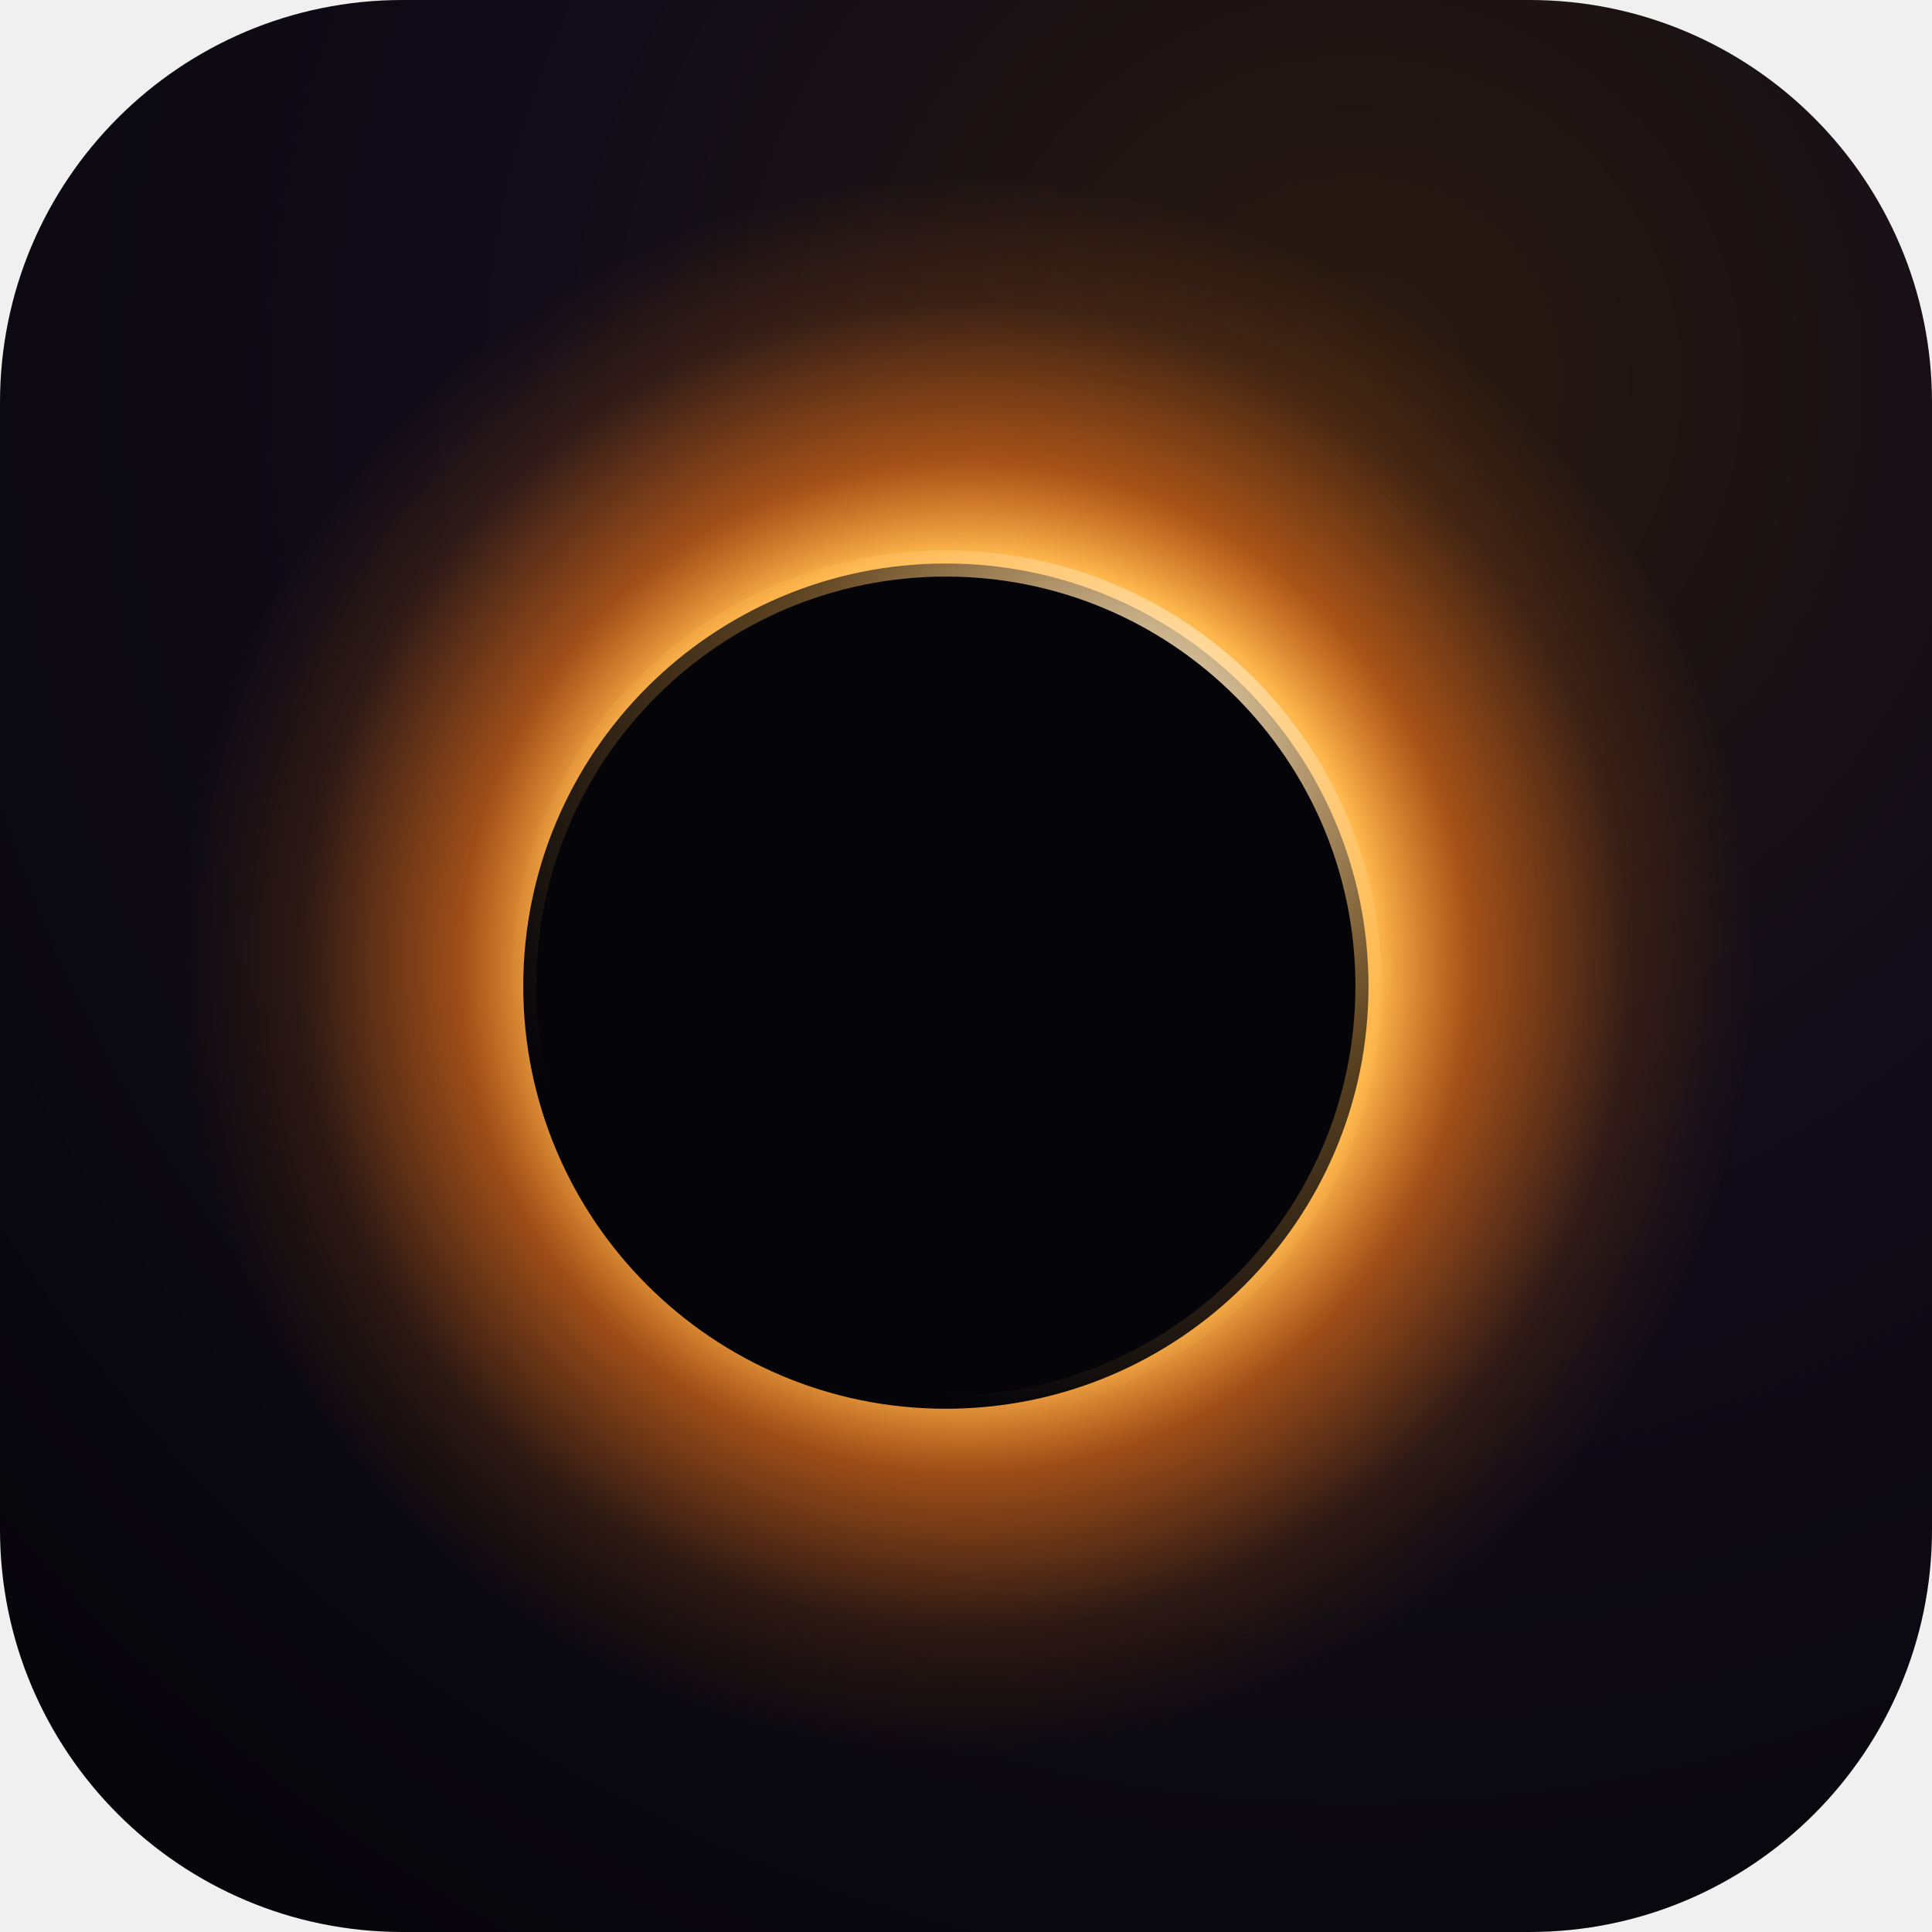
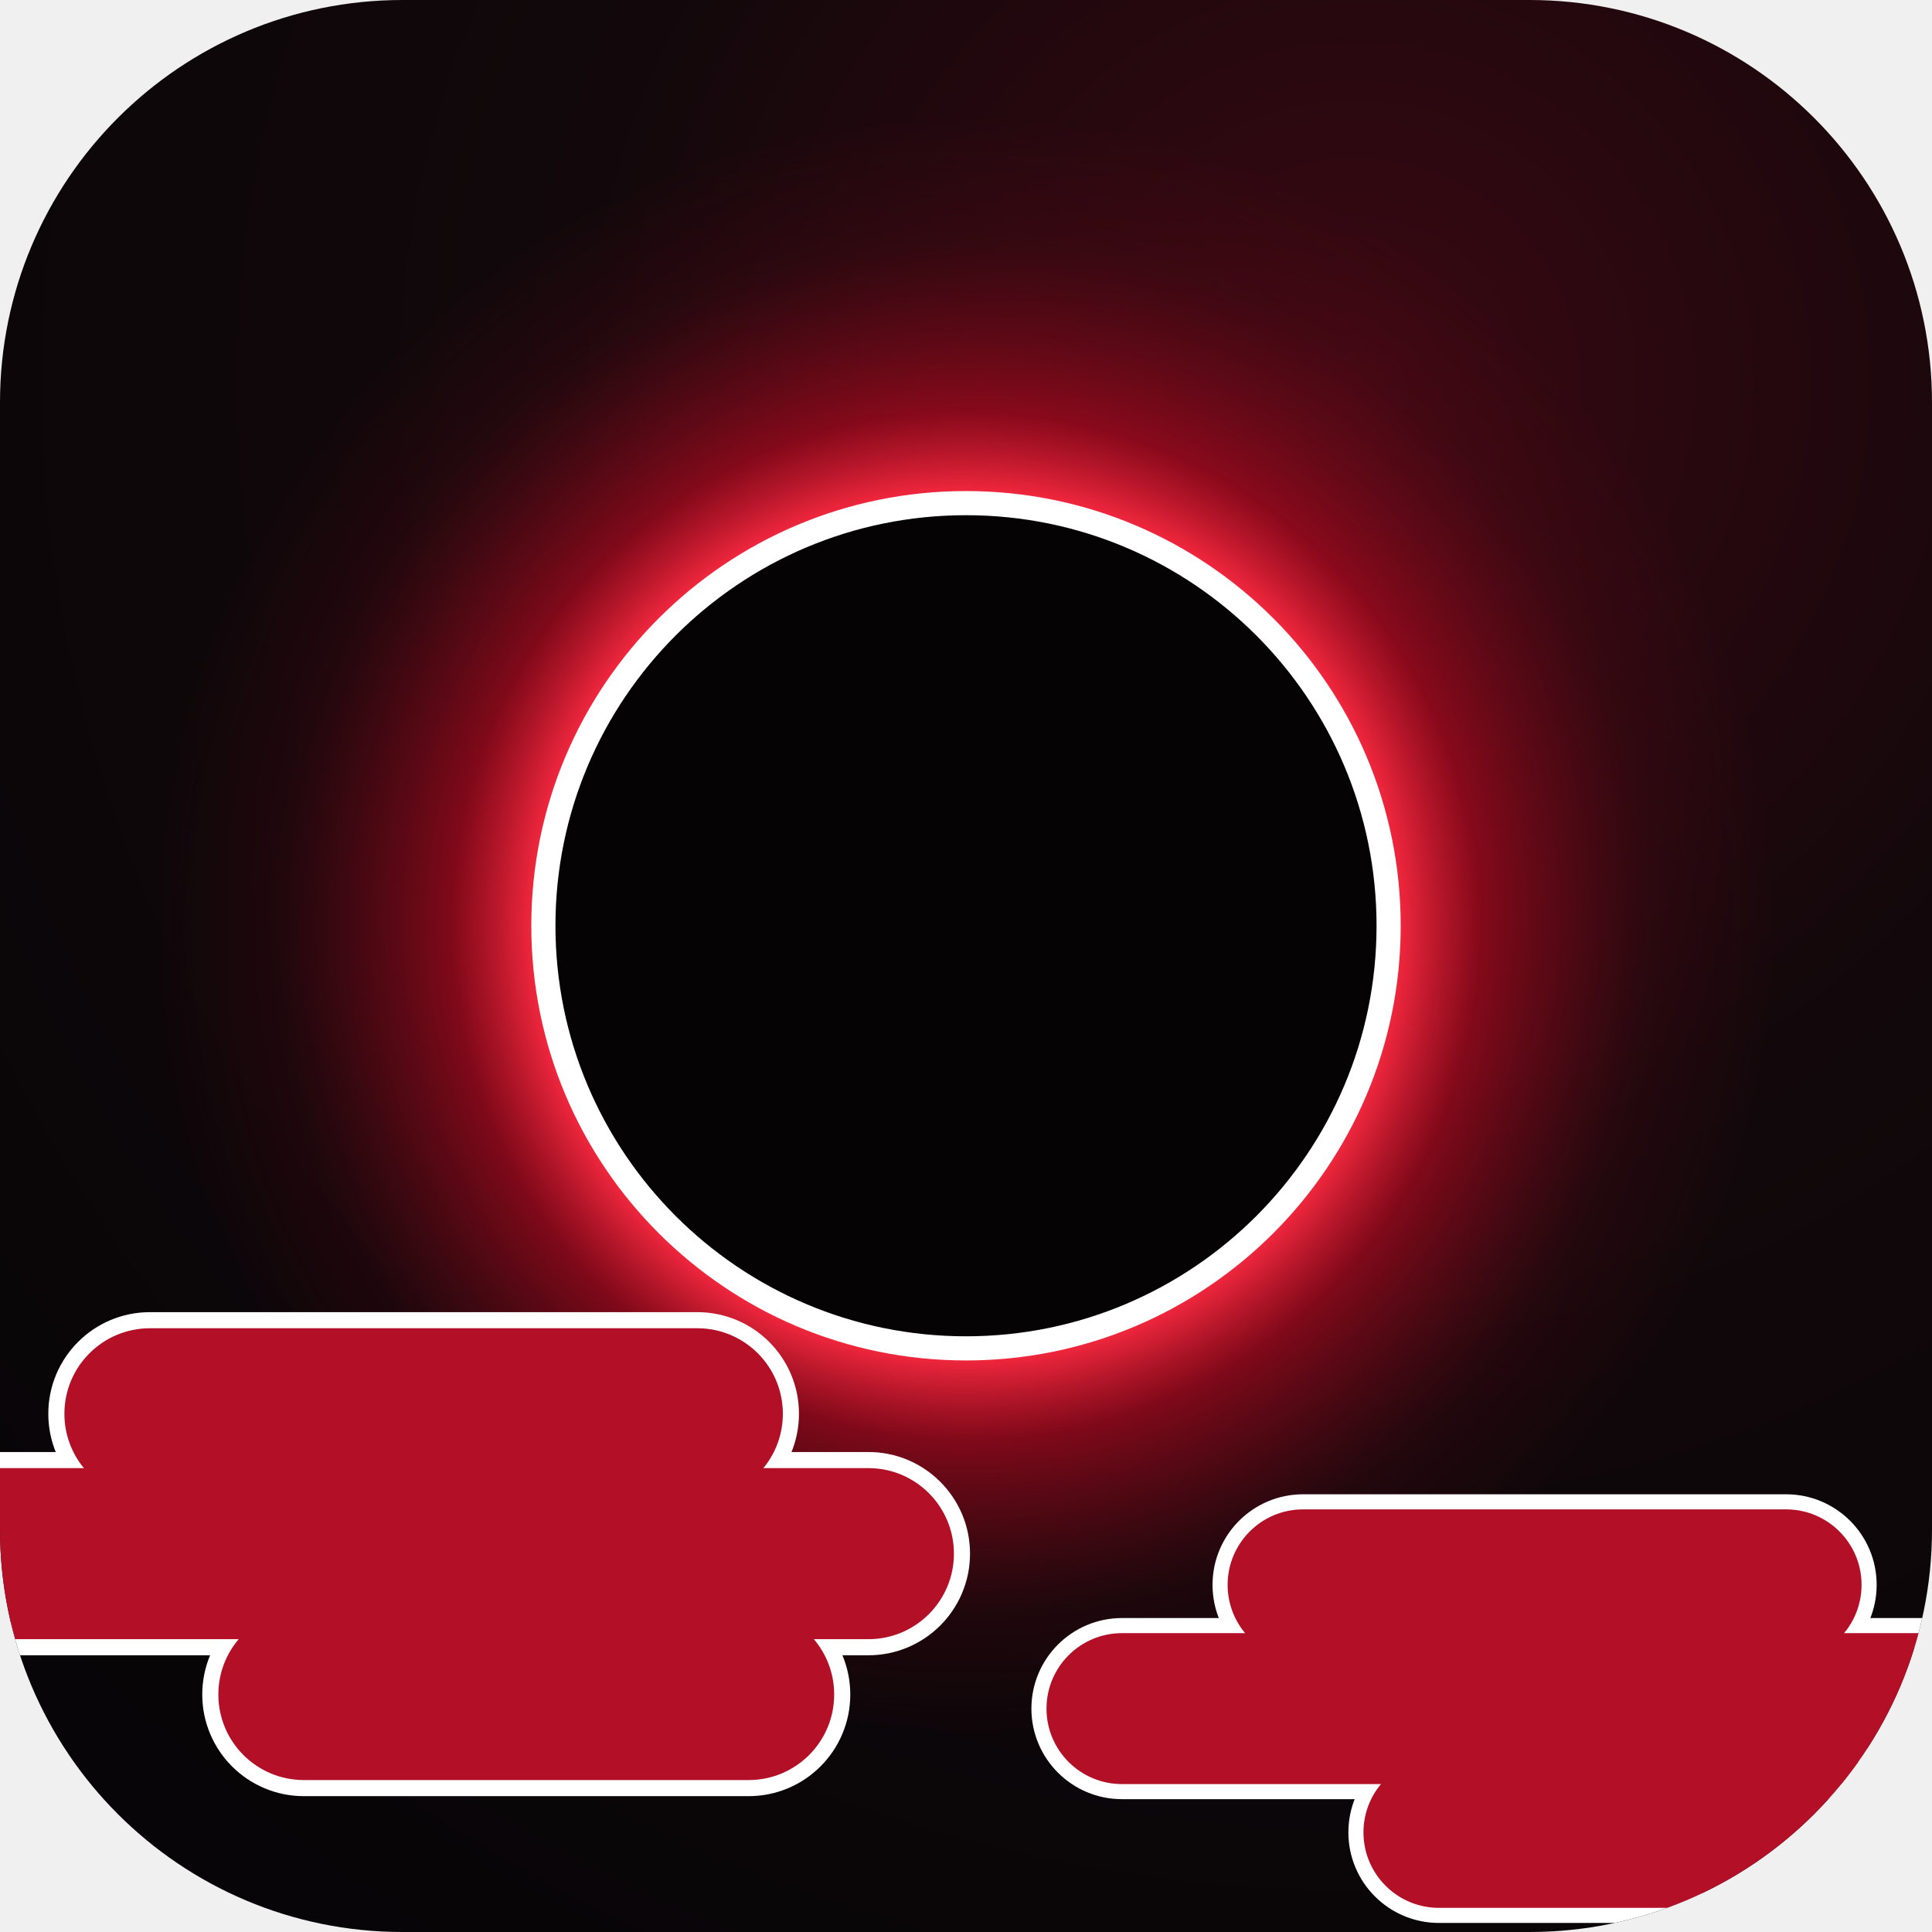
<svg xmlns="http://www.w3.org/2000/svg" width="192" height="192" viewBox="0 0 192 192">
  <defs>
    <radialGradient id="bg" cx="70%" cy="20%" r="95%">
-       <stop offset="0" stop-color="#2a1a10" />
-       <stop offset="0.45" stop-color="#100c18" />
-       <stop offset="1" stop-color="#07060b" />
+       <stop offset="0" stop-color="#3a0812" />
+       <stop offset="0.42" stop-color="#12080b" />
+       <stop offset="1" stop-color="#070507" />
    </radialGradient>
    <radialGradient id="corona" cx="50%" cy="50%" r="50%">
-       <stop offset="0" stop-color="#ffe2b0" />
-       <stop offset="0.52" stop-color="#ffb84d" />
-       <stop offset="0.64" stop-color="#ff7a1a" stop-opacity="0.6" />
-       <stop offset="0.84" stop-color="#ff7a1a" stop-opacity="0.13" />
-       <stop offset="1" stop-color="#ff7a1a" stop-opacity="0" />
-     </radialGradient>
-     <radialGradient id="rim" cx="72%" cy="22%" r="80%">
-       <stop offset="0" stop-color="#fff4dd" />
-       <stop offset="0.55" stop-color="#ffb84d" stop-opacity="0.35" />
-       <stop offset="1" stop-color="#ffb84d" stop-opacity="0" />
+       <stop offset="0" stop-color="#ffd6da" />
+       <stop offset="0.52" stop-color="#ff2b42" />
+       <stop offset="0.63" stop-color="#b00a20" stop-opacity="0.7" />
+       <stop offset="0.84" stop-color="#7e0a1b" stop-opacity="0.16" />
+       <stop offset="1" stop-color="#7e0a1b" stop-opacity="0" />
    </radialGradient>
  </defs>
-   <rect width="192" height="192" rx="40" fill="url(#bg)" />
-   <circle cx="96" cy="96" r="78" fill="url(#corona)" />
-   <circle cx="94" cy="98" r="42" fill="#050409" />
-   <circle cx="94" cy="98" r="42" fill="none" stroke="url(#rim)" stroke-width="2.6" />
+   <clipPath id="c">
+     <rect width="192" height="192" rx="40" />
+   </clipPath>
+   <g clip-path="url(#c)">
+     <rect width="192" height="192" fill="url(#bg)" />
+     <circle cx="96" cy="92" r="80" fill="url(#corona)" />
+     <circle cx="96" cy="92" r="42" fill="#050304" stroke="#ffffff" stroke-width="2.4" />
+     <rect x="6.4" y="132.0" width="71.4" height="17.0" rx="8.5" fill="none" stroke="#ffffff" stroke-width="3.2" />
+     <rect x="-14.0" y="145.9" width="108.8" height="17.0" rx="8.5" fill="none" stroke="#ffffff" stroke-width="3.2" />
+     <rect x="21.7" y="159.9" width="61.2" height="17.0" rx="8.5" fill="none" stroke="#ffffff" stroke-width="3.2" />
+     <rect x="6.4" y="132.0" width="71.4" height="17.0" rx="8.5" fill="#b30f27" />
+     <rect x="-14.0" y="145.9" width="108.8" height="17.0" rx="8.5" fill="#b30f27" />
+     <rect x="21.7" y="159.9" width="61.2" height="17.0" rx="8.5" fill="#b30f27" />
+     <rect x="122.0" y="150.0" width="63.0" height="15.0" rx="7.5" fill="none" stroke="#ffffff" stroke-width="3.0" />
+     <rect x="104.0" y="162.3" width="96.0" height="15.0" rx="7.5" fill="none" stroke="#ffffff" stroke-width="3.0" />
+     <rect x="135.5" y="174.6" width="54.0" height="15.0" rx="7.5" fill="none" stroke="#ffffff" stroke-width="3.0" />
+     <rect x="122.0" y="150.0" width="63.0" height="15.0" rx="7.5" fill="#b30f27" />
+     <rect x="104.0" y="162.3" width="96.0" height="15.0" rx="7.5" fill="#b30f27" />
+     <rect x="135.5" y="174.6" width="54.0" height="15.0" rx="7.5" fill="#b30f27" />
+   </g>
</svg>
